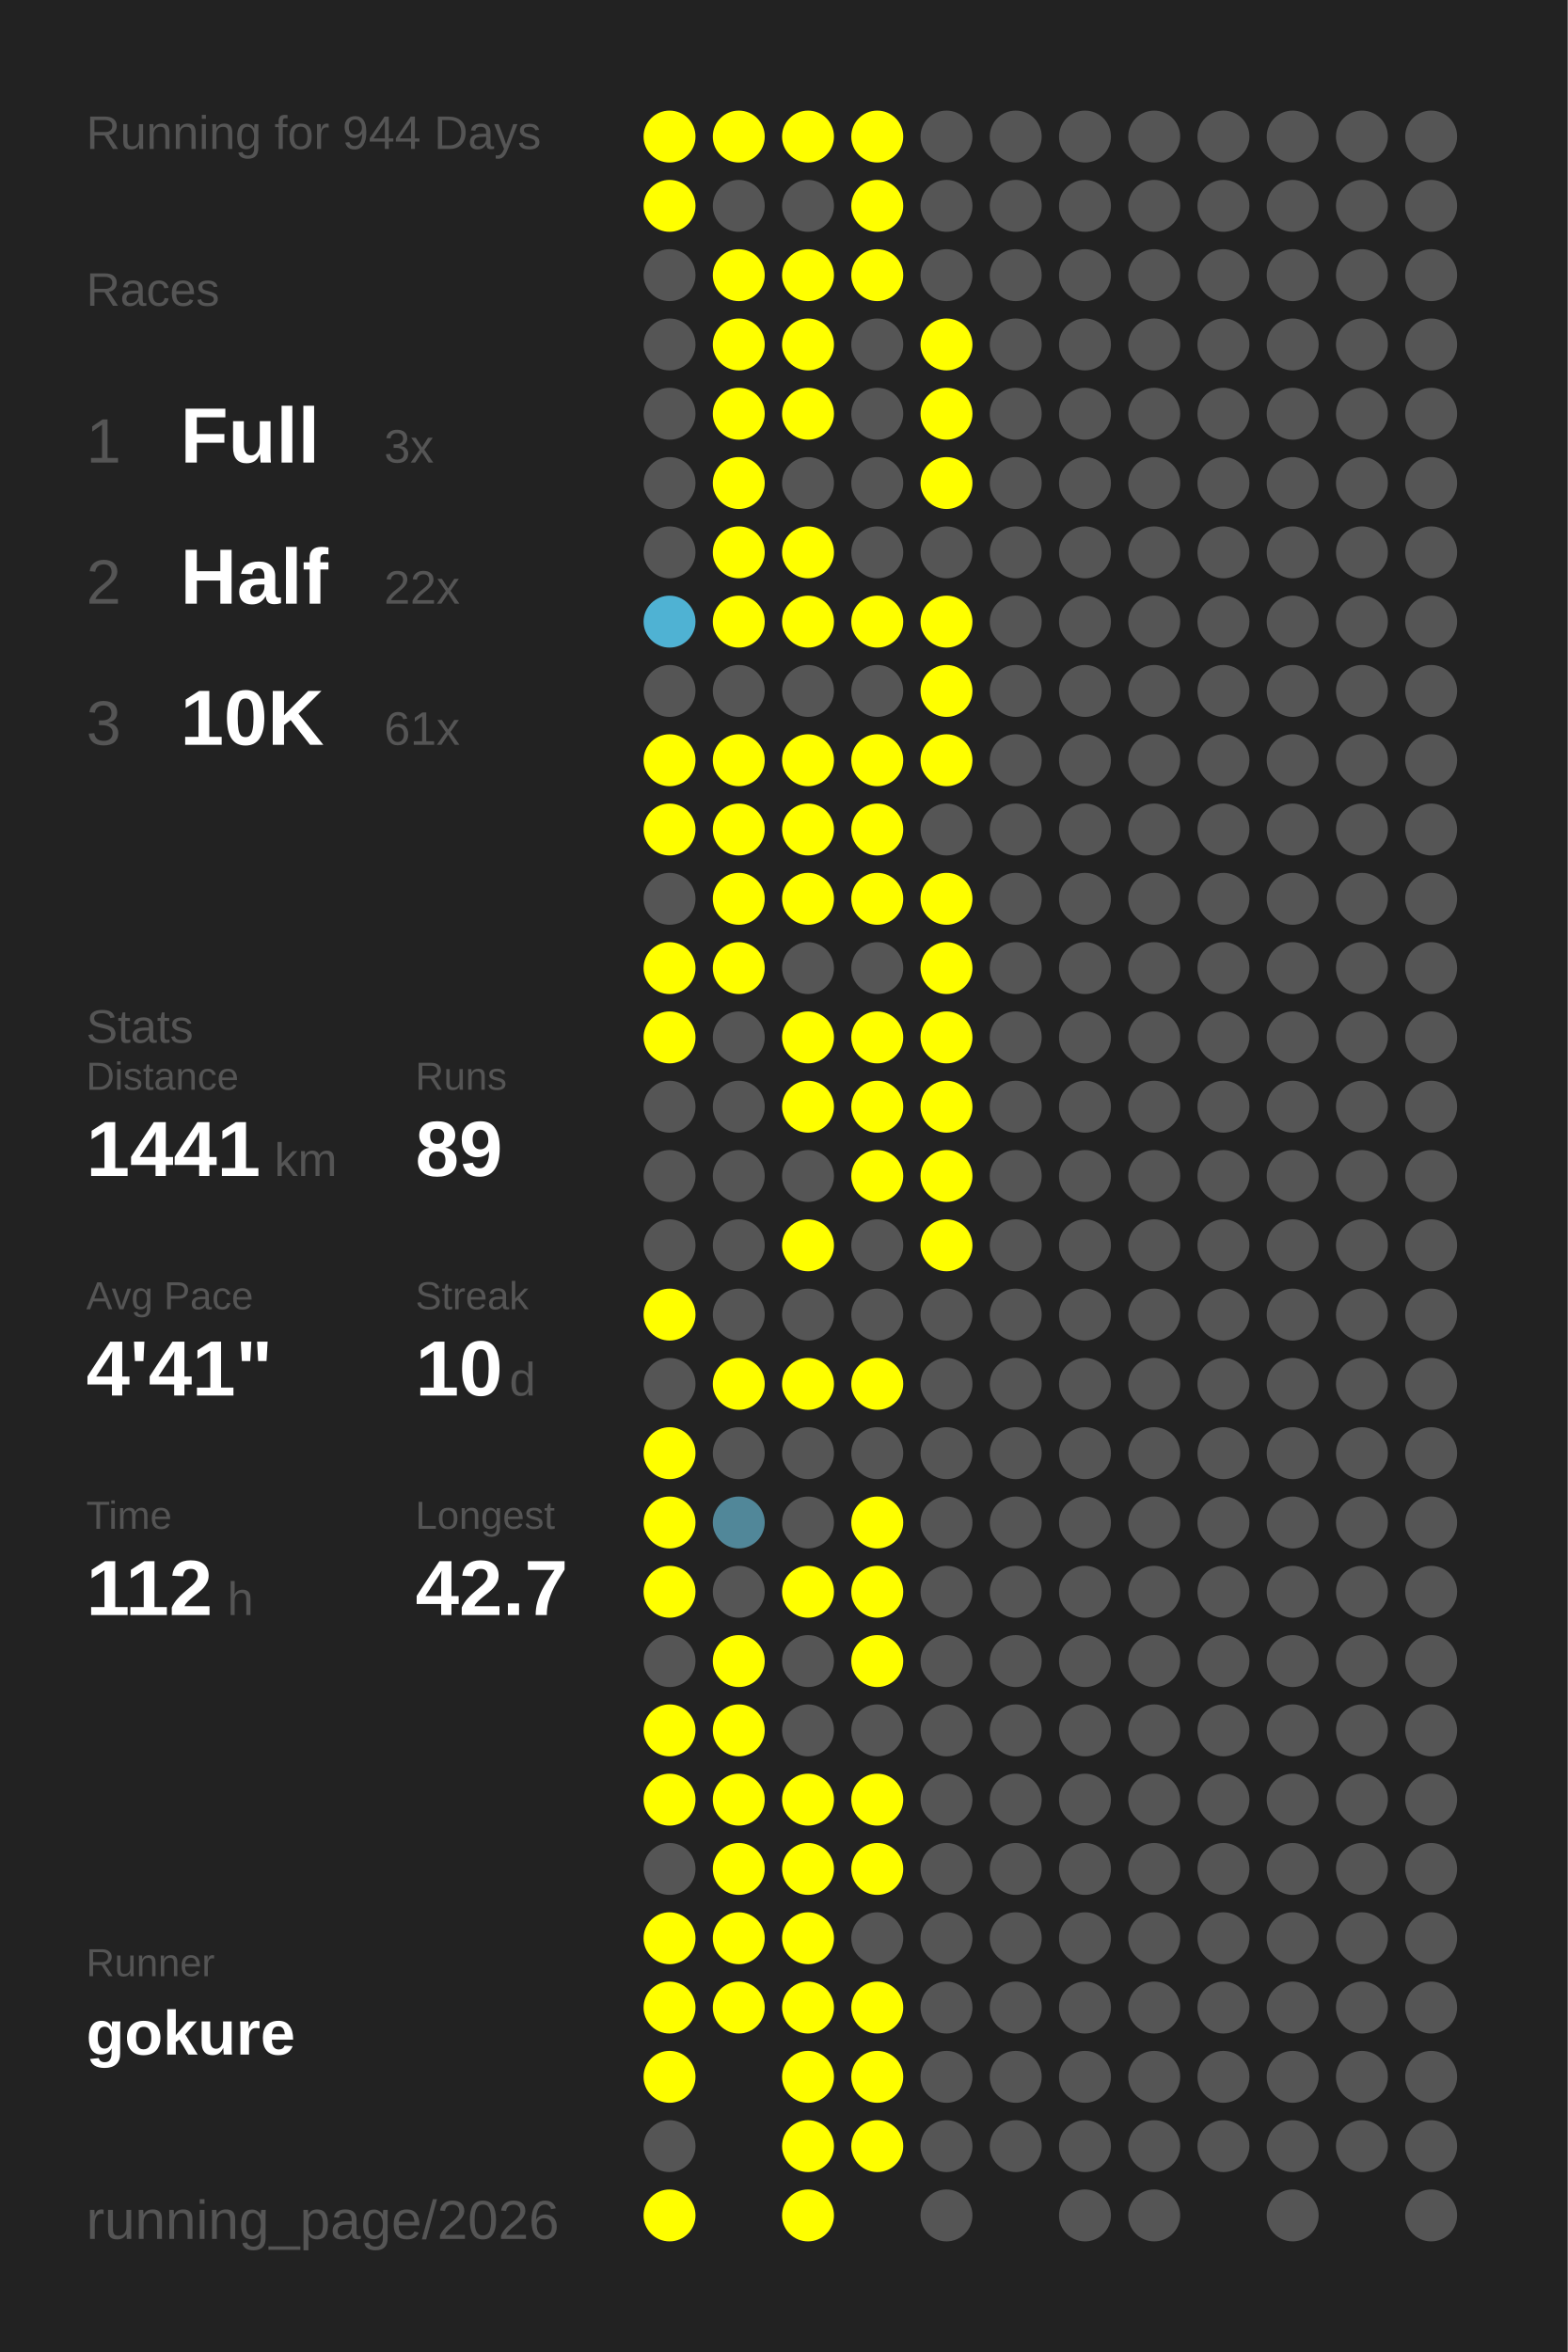
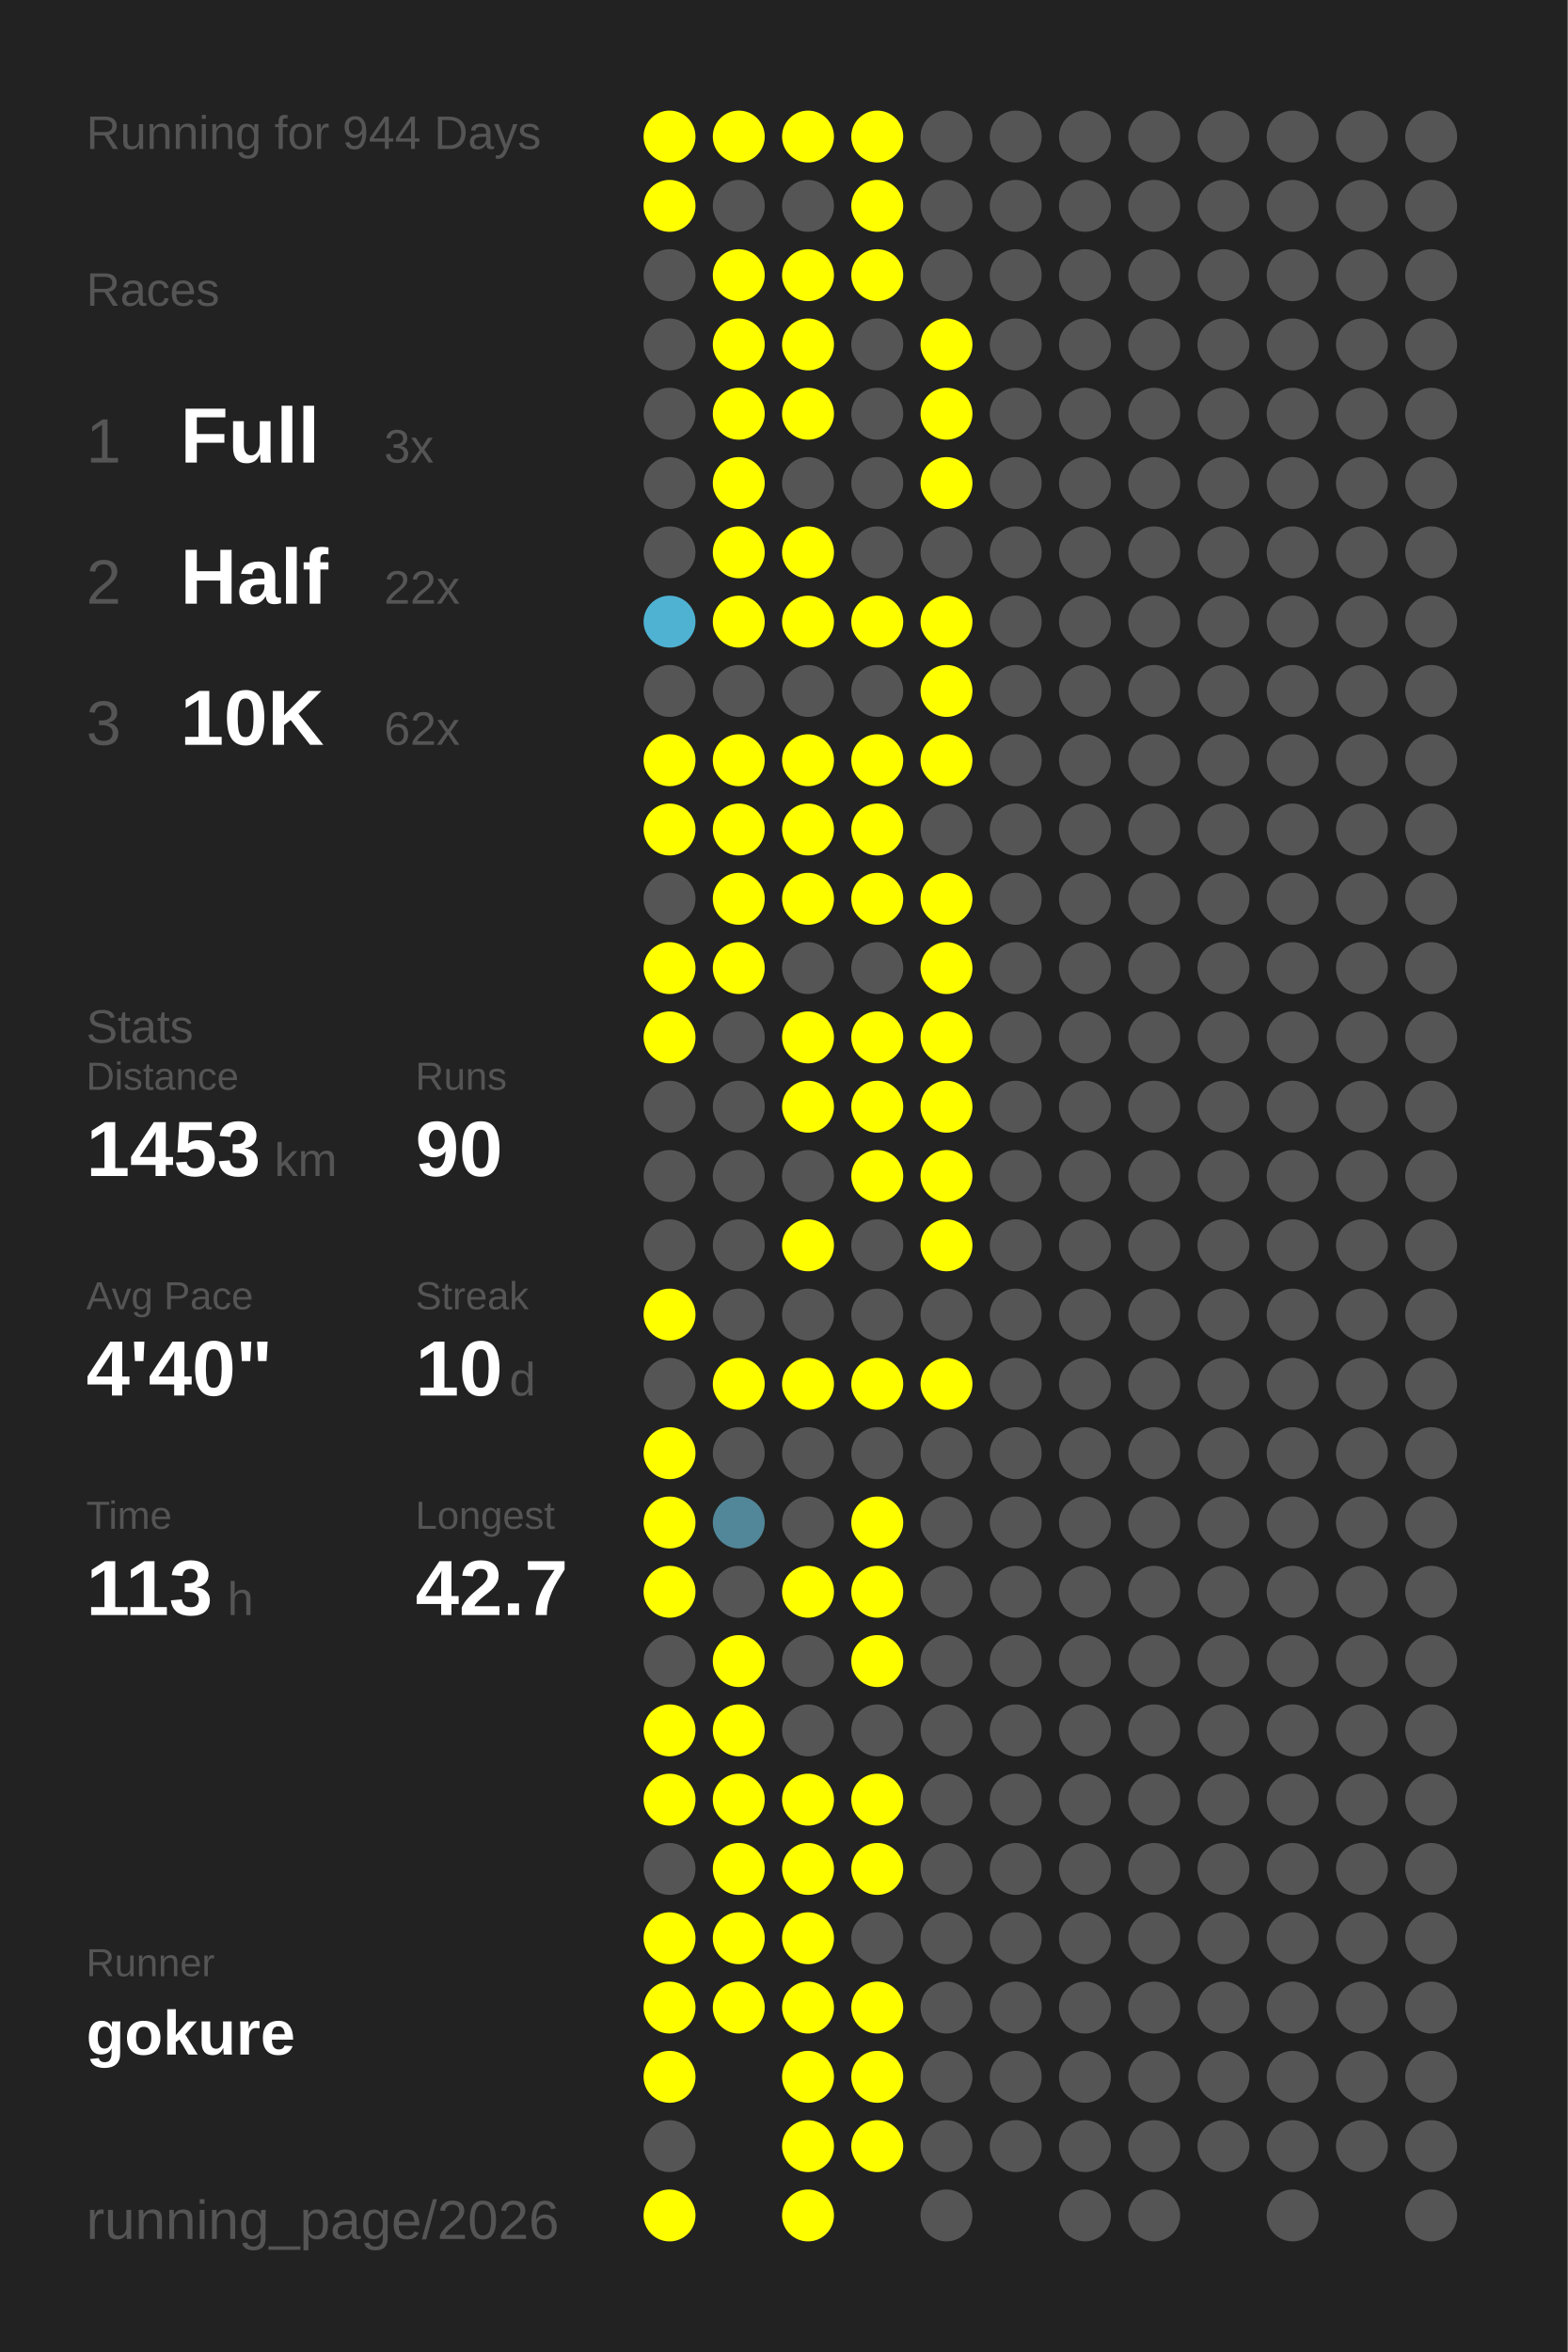
<svg xmlns="http://www.w3.org/2000/svg" baseProfile="full" height="300mm" version="1.1" viewBox="0,0,200,300" width="200mm">
  <defs />
  <rect fill="#222222" height="300" width="200" x="0" y="0" />
  <text fill="#555555" style="font-size:6px; font-family:Arial;" x="11" y="19">Running for 944 Days</text>
  <text fill="#555555" style="font-size:6px; font-family:Arial;" x="11" y="39">Races</text>
  <text fill="#555555" style="font-size:8px; font-family:Arial;" x="11" y="59">1</text>
  <text fill="#FFFFFF" style="font-size:10px; font-family:Arial; font-weight:bold;" x="23" y="59">Full</text>
  <text fill="#555555" style="font-size:6px; font-family:Arial;" x="49" y="59">3x</text>
  <text fill="#555555" style="font-size:8px; font-family:Arial;" x="11" y="77">2</text>
  <text fill="#FFFFFF" style="font-size:10px; font-family:Arial; font-weight:bold;" x="23" y="77">Half</text>
  <text fill="#555555" style="font-size:6px; font-family:Arial;" x="49" y="77">22x</text>
  <text fill="#555555" style="font-size:8px; font-family:Arial;" x="11" y="95">3</text>
  <text fill="#FFFFFF" style="font-size:10px; font-family:Arial; font-weight:bold;" x="23" y="95">10K</text>
-   <text fill="#555555" style="font-size:6px; font-family:Arial;" x="49" y="95">61x</text>
+   <text fill="#555555" style="font-size:6px; font-family:Arial;" x="49" y="95">62x</text>
  <text fill="#555555" style="font-size:6px; font-family:Arial;" x="11" y="133">Stats</text>
  <text fill="#555555" style="font-size:5px; font-family:Arial;" x="11" y="139">Distance</text>
-   <text fill="#FFFFFF" style="font-size:10px; font-family:Arial; font-weight:bold;" x="11" y="150">1441</text>
+   <text fill="#FFFFFF" style="font-size:10px; font-family:Arial; font-weight:bold;" x="11" y="150">1453</text>
  <text fill="#555555" style="font-size:6px; font-family:Arial;" x="35" y="150">km</text>
  <text fill="#555555" style="font-size:5px; font-family:Arial;" x="53" y="139">Runs</text>
-   <text fill="#FFFFFF" style="font-size:10px; font-family:Arial; font-weight:bold;" x="53" y="150">89</text>
+   <text fill="#FFFFFF" style="font-size:10px; font-family:Arial; font-weight:bold;" x="53" y="150">90</text>
  <text fill="#555555" style="font-size:5px; font-family:Arial;" x="11" y="167">Avg Pace</text>
-   <text fill="#FFFFFF" style="font-size:10px; font-family:Arial; font-weight:bold;" x="11" y="178">4'41"</text>
+   <text fill="#FFFFFF" style="font-size:10px; font-family:Arial; font-weight:bold;" x="11" y="178">4'40"</text>
  <text fill="#555555" style="font-size:5px; font-family:Arial;" x="53" y="167">Streak</text>
  <text fill="#FFFFFF" style="font-size:10px; font-family:Arial; font-weight:bold;" x="53" y="178">10</text>
  <text fill="#555555" style="font-size:6px; font-family:Arial;" x="65" y="178">d</text>
  <text fill="#555555" style="font-size:5px; font-family:Arial;" x="11" y="195">Time</text>
-   <text fill="#FFFFFF" style="font-size:10px; font-family:Arial; font-weight:bold;" x="11" y="206">112</text>
+   <text fill="#FFFFFF" style="font-size:10px; font-family:Arial; font-weight:bold;" x="11" y="206">113</text>
  <text fill="#555555" style="font-size:6px; font-family:Arial;" x="29" y="206">h</text>
  <text fill="#555555" style="font-size:5px; font-family:Arial;" x="53" y="195">Longest</text>
  <text fill="#FFFFFF" style="font-size:10px; font-family:Arial; font-weight:bold;" x="53" y="206">42.7</text>
  <text fill="#555555" style="font-size:5px; font-family:Arial;" x="11" y="252.065">Runner</text>
  <text fill="#FFFFFF" style="font-size:8px; font-family:Arial; font-weight:bold;" x="11" y="262.065">gokure</text>
  <text fill="#555555" style="font-size:7px; font-family:Arial;" x="11" y="285.581">running_page/2026</text>
  <circle cx="85.417" cy="17.419" fill="#FFFF00" r="3.312" />
  <circle cx="85.417" cy="26.258" fill="#FFFF00" r="3.312" />
  <circle cx="85.417" cy="35.097" fill="#555555" r="3.312" />
  <circle cx="85.417" cy="43.935" fill="#555555" r="3.312" />
  <circle cx="85.417" cy="52.774" fill="#555555" r="3.312" />
  <circle cx="85.417" cy="61.613" fill="#555555" r="3.312" />
  <circle cx="85.417" cy="70.452" fill="#555555" r="3.312" />
  <circle cx="85.417" cy="79.29" fill="#4fb2d3" r="3.312" />
  <circle cx="85.417" cy="88.129" fill="#555555" r="3.312" />
  <circle cx="85.417" cy="96.968" fill="#FFFF00" r="3.312" />
  <circle cx="85.417" cy="105.806" fill="#FFFF00" r="3.312" />
  <circle cx="85.417" cy="114.645" fill="#555555" r="3.312" />
  <circle cx="85.417" cy="123.484" fill="#FFFF00" r="3.312" />
  <circle cx="85.417" cy="132.323" fill="#FFFF00" r="3.312" />
  <circle cx="85.417" cy="141.161" fill="#555555" r="3.312" />
  <circle cx="85.417" cy="150" fill="#555555" r="3.312" />
  <circle cx="85.417" cy="158.839" fill="#555555" r="3.312" />
  <circle cx="85.417" cy="167.677" fill="#FFFF00" r="3.312" />
  <circle cx="85.417" cy="176.516" fill="#555555" r="3.312" />
  <circle cx="85.417" cy="185.355" fill="#FFFF00" r="3.312" />
  <circle cx="85.417" cy="194.194" fill="#FFFF00" r="3.312" />
  <circle cx="85.417" cy="203.032" fill="#FFFF00" r="3.312" />
  <circle cx="85.417" cy="211.871" fill="#555555" r="3.312" />
  <circle cx="85.417" cy="220.71" fill="#FFFF00" r="3.312" />
  <circle cx="85.417" cy="229.548" fill="#FFFF00" r="3.312" />
  <circle cx="85.417" cy="238.387" fill="#555555" r="3.312" />
  <circle cx="85.417" cy="247.226" fill="#FFFF00" r="3.312" />
  <circle cx="85.417" cy="256.065" fill="#FFFF00" r="3.312" />
  <circle cx="85.417" cy="264.903" fill="#FFFF00" r="3.312" />
  <circle cx="85.417" cy="273.742" fill="#555555" r="3.312" />
  <circle cx="85.417" cy="282.581" fill="#FFFF00" r="3.312" />
  <circle cx="94.25" cy="17.419" fill="#FFFF00" r="3.312" />
  <circle cx="94.25" cy="26.258" fill="#555555" r="3.312" />
  <circle cx="94.25" cy="35.097" fill="#FFFF00" r="3.312" />
  <circle cx="94.25" cy="43.935" fill="#FFFF00" r="3.312" />
  <circle cx="94.25" cy="52.774" fill="#FFFF00" r="3.312" />
  <circle cx="94.25" cy="61.613" fill="#FFFF00" r="3.312" />
  <circle cx="94.25" cy="70.452" fill="#FFFF00" r="3.312" />
  <circle cx="94.25" cy="79.29" fill="#FFFF00" r="3.312" />
  <circle cx="94.25" cy="88.129" fill="#555555" r="3.312" />
  <circle cx="94.25" cy="96.968" fill="#FFFF00" r="3.312" />
  <circle cx="94.25" cy="105.806" fill="#FFFF00" r="3.312" />
  <circle cx="94.25" cy="114.645" fill="#FFFF00" r="3.312" />
  <circle cx="94.25" cy="123.484" fill="#FFFF00" r="3.312" />
  <circle cx="94.25" cy="132.323" fill="#555555" r="3.312" />
  <circle cx="94.25" cy="141.161" fill="#555555" r="3.312" />
  <circle cx="94.25" cy="150" fill="#555555" r="3.312" />
  <circle cx="94.25" cy="158.839" fill="#555555" r="3.312" />
  <circle cx="94.25" cy="167.677" fill="#555555" r="3.312" />
  <circle cx="94.25" cy="176.516" fill="#FFFF00" r="3.312" />
  <circle cx="94.25" cy="185.355" fill="#555555" r="3.312" />
  <circle cx="94.25" cy="194.194" fill="#518799" r="3.312" />
  <circle cx="94.25" cy="203.032" fill="#555555" r="3.312" />
  <circle cx="94.25" cy="211.871" fill="#FFFF00" r="3.312" />
  <circle cx="94.25" cy="220.71" fill="#FFFF00" r="3.312" />
  <circle cx="94.25" cy="229.548" fill="#FFFF00" r="3.312" />
  <circle cx="94.25" cy="238.387" fill="#FFFF00" r="3.312" />
  <circle cx="94.25" cy="247.226" fill="#FFFF00" r="3.312" />
  <circle cx="94.25" cy="256.065" fill="#FFFF00" r="3.312" />
  <circle cx="103.083" cy="17.419" fill="#FFFF00" r="3.312" />
  <circle cx="103.083" cy="26.258" fill="#555555" r="3.312" />
  <circle cx="103.083" cy="35.097" fill="#FFFF00" r="3.312" />
  <circle cx="103.083" cy="43.935" fill="#FFFF00" r="3.312" />
  <circle cx="103.083" cy="52.774" fill="#FFFF00" r="3.312" />
  <circle cx="103.083" cy="61.613" fill="#555555" r="3.312" />
  <circle cx="103.083" cy="70.452" fill="#FFFF00" r="3.312" />
  <circle cx="103.083" cy="79.29" fill="#FFFF00" r="3.312" />
  <circle cx="103.083" cy="88.129" fill="#555555" r="3.312" />
  <circle cx="103.083" cy="96.968" fill="#FFFF00" r="3.312" />
  <circle cx="103.083" cy="105.806" fill="#FFFF00" r="3.312" />
  <circle cx="103.083" cy="114.645" fill="#FFFF00" r="3.312" />
  <circle cx="103.083" cy="123.484" fill="#555555" r="3.312" />
  <circle cx="103.083" cy="132.323" fill="#FFFF00" r="3.312" />
  <circle cx="103.083" cy="141.161" fill="#FFFF00" r="3.312" />
  <circle cx="103.083" cy="150" fill="#555555" r="3.312" />
  <circle cx="103.083" cy="158.839" fill="#FFFF00" r="3.312" />
  <circle cx="103.083" cy="167.677" fill="#555555" r="3.312" />
  <circle cx="103.083" cy="176.516" fill="#FFFF00" r="3.312" />
  <circle cx="103.083" cy="185.355" fill="#555555" r="3.312" />
  <circle cx="103.083" cy="194.194" fill="#555555" r="3.312" />
  <circle cx="103.083" cy="203.032" fill="#FFFF00" r="3.312" />
  <circle cx="103.083" cy="211.871" fill="#555555" r="3.312" />
  <circle cx="103.083" cy="220.71" fill="#555555" r="3.312" />
  <circle cx="103.083" cy="229.548" fill="#FFFF00" r="3.312" />
  <circle cx="103.083" cy="238.387" fill="#FFFF00" r="3.312" />
  <circle cx="103.083" cy="247.226" fill="#FFFF00" r="3.312" />
  <circle cx="103.083" cy="256.065" fill="#FFFF00" r="3.312" />
  <circle cx="103.083" cy="264.903" fill="#FFFF00" r="3.312" />
  <circle cx="103.083" cy="273.742" fill="#FFFF00" r="3.312" />
  <circle cx="103.083" cy="282.581" fill="#FFFF00" r="3.312" />
  <circle cx="111.917" cy="17.419" fill="#FFFF00" r="3.312" />
  <circle cx="111.917" cy="26.258" fill="#FFFF00" r="3.312" />
  <circle cx="111.917" cy="35.097" fill="#FFFF00" r="3.312" />
  <circle cx="111.917" cy="43.935" fill="#555555" r="3.312" />
  <circle cx="111.917" cy="52.774" fill="#555555" r="3.312" />
  <circle cx="111.917" cy="61.613" fill="#555555" r="3.312" />
  <circle cx="111.917" cy="70.452" fill="#555555" r="3.312" />
  <circle cx="111.917" cy="79.29" fill="#FFFF00" r="3.312" />
  <circle cx="111.917" cy="88.129" fill="#555555" r="3.312" />
  <circle cx="111.917" cy="96.968" fill="#FFFF00" r="3.312" />
  <circle cx="111.917" cy="105.806" fill="#FFFF00" r="3.312" />
  <circle cx="111.917" cy="114.645" fill="#FFFF00" r="3.312" />
  <circle cx="111.917" cy="123.484" fill="#555555" r="3.312" />
  <circle cx="111.917" cy="132.323" fill="#FFFF00" r="3.312" />
  <circle cx="111.917" cy="141.161" fill="#FFFF00" r="3.312" />
  <circle cx="111.917" cy="150" fill="#FFFF00" r="3.312" />
  <circle cx="111.917" cy="158.839" fill="#555555" r="3.312" />
  <circle cx="111.917" cy="167.677" fill="#555555" r="3.312" />
  <circle cx="111.917" cy="176.516" fill="#FFFF00" r="3.312" />
  <circle cx="111.917" cy="185.355" fill="#555555" r="3.312" />
  <circle cx="111.917" cy="194.194" fill="#FFFF00" r="3.312" />
  <circle cx="111.917" cy="203.032" fill="#FFFF00" r="3.312" />
  <circle cx="111.917" cy="211.871" fill="#FFFF00" r="3.312" />
  <circle cx="111.917" cy="220.71" fill="#555555" r="3.312" />
  <circle cx="111.917" cy="229.548" fill="#FFFF00" r="3.312" />
  <circle cx="111.917" cy="238.387" fill="#FFFF00" r="3.312" />
  <circle cx="111.917" cy="247.226" fill="#555555" r="3.312" />
  <circle cx="111.917" cy="256.065" fill="#FFFF00" r="3.312" />
  <circle cx="111.917" cy="264.903" fill="#FFFF00" r="3.312" />
  <circle cx="111.917" cy="273.742" fill="#FFFF00" r="3.312" />
  <circle cx="120.75" cy="17.419" fill="#555555" r="3.312" />
  <circle cx="120.75" cy="26.258" fill="#555555" r="3.312" />
  <circle cx="120.75" cy="35.097" fill="#555555" r="3.312" />
  <circle cx="120.75" cy="43.935" fill="#FFFF00" r="3.312" />
  <circle cx="120.75" cy="52.774" fill="#FFFF00" r="3.312" />
  <circle cx="120.75" cy="61.613" fill="#FFFF00" r="3.312" />
  <circle cx="120.75" cy="70.452" fill="#555555" r="3.312" />
  <circle cx="120.75" cy="79.29" fill="#FFFF00" r="3.312" />
  <circle cx="120.75" cy="88.129" fill="#FFFF00" r="3.312" />
  <circle cx="120.75" cy="96.968" fill="#FFFF00" r="3.312" />
  <circle cx="120.75" cy="105.806" fill="#555555" r="3.312" />
  <circle cx="120.75" cy="114.645" fill="#FFFF00" r="3.312" />
  <circle cx="120.75" cy="123.484" fill="#FFFF00" r="3.312" />
  <circle cx="120.75" cy="132.323" fill="#FFFF00" r="3.312" />
  <circle cx="120.75" cy="141.161" fill="#FFFF00" r="3.312" />
  <circle cx="120.75" cy="150" fill="#FFFF00" r="3.312" />
  <circle cx="120.75" cy="158.839" fill="#FFFF00" r="3.312" />
  <circle cx="120.75" cy="167.677" fill="#555555" r="3.312" />
-   <circle cx="120.75" cy="176.516" fill="#555555" r="3.312" />
+   <circle cx="120.75" cy="176.516" fill="#FFFF00" r="3.312" />
  <circle cx="120.75" cy="185.355" fill="#555555" r="3.312" />
  <circle cx="120.75" cy="194.194" fill="#555555" r="3.312" />
  <circle cx="120.75" cy="203.032" fill="#555555" r="3.312" />
  <circle cx="120.75" cy="211.871" fill="#555555" r="3.312" />
  <circle cx="120.75" cy="220.71" fill="#555555" r="3.312" />
  <circle cx="120.75" cy="229.548" fill="#555555" r="3.312" />
  <circle cx="120.75" cy="238.387" fill="#555555" r="3.312" />
  <circle cx="120.75" cy="247.226" fill="#555555" r="3.312" />
  <circle cx="120.75" cy="256.065" fill="#555555" r="3.312" />
  <circle cx="120.75" cy="264.903" fill="#555555" r="3.312" />
  <circle cx="120.75" cy="273.742" fill="#555555" r="3.312" />
  <circle cx="120.75" cy="282.581" fill="#555555" r="3.312" />
  <circle cx="129.583" cy="17.419" fill="#555555" r="3.312" />
  <circle cx="129.583" cy="26.258" fill="#555555" r="3.312" />
  <circle cx="129.583" cy="35.097" fill="#555555" r="3.312" />
  <circle cx="129.583" cy="43.935" fill="#555555" r="3.312" />
  <circle cx="129.583" cy="52.774" fill="#555555" r="3.312" />
  <circle cx="129.583" cy="61.613" fill="#555555" r="3.312" />
  <circle cx="129.583" cy="70.452" fill="#555555" r="3.312" />
  <circle cx="129.583" cy="79.29" fill="#555555" r="3.312" />
  <circle cx="129.583" cy="88.129" fill="#555555" r="3.312" />
  <circle cx="129.583" cy="96.968" fill="#555555" r="3.312" />
  <circle cx="129.583" cy="105.806" fill="#555555" r="3.312" />
  <circle cx="129.583" cy="114.645" fill="#555555" r="3.312" />
  <circle cx="129.583" cy="123.484" fill="#555555" r="3.312" />
  <circle cx="129.583" cy="132.323" fill="#555555" r="3.312" />
  <circle cx="129.583" cy="141.161" fill="#555555" r="3.312" />
  <circle cx="129.583" cy="150" fill="#555555" r="3.312" />
  <circle cx="129.583" cy="158.839" fill="#555555" r="3.312" />
  <circle cx="129.583" cy="167.677" fill="#555555" r="3.312" />
  <circle cx="129.583" cy="176.516" fill="#555555" r="3.312" />
  <circle cx="129.583" cy="185.355" fill="#555555" r="3.312" />
  <circle cx="129.583" cy="194.194" fill="#555555" r="3.312" />
  <circle cx="129.583" cy="203.032" fill="#555555" r="3.312" />
  <circle cx="129.583" cy="211.871" fill="#555555" r="3.312" />
  <circle cx="129.583" cy="220.71" fill="#555555" r="3.312" />
  <circle cx="129.583" cy="229.548" fill="#555555" r="3.312" />
  <circle cx="129.583" cy="238.387" fill="#555555" r="3.312" />
  <circle cx="129.583" cy="247.226" fill="#555555" r="3.312" />
  <circle cx="129.583" cy="256.065" fill="#555555" r="3.312" />
  <circle cx="129.583" cy="264.903" fill="#555555" r="3.312" />
  <circle cx="129.583" cy="273.742" fill="#555555" r="3.312" />
  <circle cx="138.417" cy="17.419" fill="#555555" r="3.312" />
  <circle cx="138.417" cy="26.258" fill="#555555" r="3.312" />
  <circle cx="138.417" cy="35.097" fill="#555555" r="3.312" />
  <circle cx="138.417" cy="43.935" fill="#555555" r="3.312" />
  <circle cx="138.417" cy="52.774" fill="#555555" r="3.312" />
  <circle cx="138.417" cy="61.613" fill="#555555" r="3.312" />
  <circle cx="138.417" cy="70.452" fill="#555555" r="3.312" />
  <circle cx="138.417" cy="79.29" fill="#555555" r="3.312" />
  <circle cx="138.417" cy="88.129" fill="#555555" r="3.312" />
  <circle cx="138.417" cy="96.968" fill="#555555" r="3.312" />
  <circle cx="138.417" cy="105.806" fill="#555555" r="3.312" />
  <circle cx="138.417" cy="114.645" fill="#555555" r="3.312" />
  <circle cx="138.417" cy="123.484" fill="#555555" r="3.312" />
  <circle cx="138.417" cy="132.323" fill="#555555" r="3.312" />
  <circle cx="138.417" cy="141.161" fill="#555555" r="3.312" />
  <circle cx="138.417" cy="150" fill="#555555" r="3.312" />
  <circle cx="138.417" cy="158.839" fill="#555555" r="3.312" />
  <circle cx="138.417" cy="167.677" fill="#555555" r="3.312" />
  <circle cx="138.417" cy="176.516" fill="#555555" r="3.312" />
  <circle cx="138.417" cy="185.355" fill="#555555" r="3.312" />
  <circle cx="138.417" cy="194.194" fill="#555555" r="3.312" />
  <circle cx="138.417" cy="203.032" fill="#555555" r="3.312" />
  <circle cx="138.417" cy="211.871" fill="#555555" r="3.312" />
  <circle cx="138.417" cy="220.71" fill="#555555" r="3.312" />
  <circle cx="138.417" cy="229.548" fill="#555555" r="3.312" />
  <circle cx="138.417" cy="238.387" fill="#555555" r="3.312" />
  <circle cx="138.417" cy="247.226" fill="#555555" r="3.312" />
  <circle cx="138.417" cy="256.065" fill="#555555" r="3.312" />
  <circle cx="138.417" cy="264.903" fill="#555555" r="3.312" />
  <circle cx="138.417" cy="273.742" fill="#555555" r="3.312" />
  <circle cx="138.417" cy="282.581" fill="#555555" r="3.312" />
  <circle cx="147.25" cy="17.419" fill="#555555" r="3.312" />
  <circle cx="147.25" cy="26.258" fill="#555555" r="3.312" />
  <circle cx="147.25" cy="35.097" fill="#555555" r="3.312" />
  <circle cx="147.25" cy="43.935" fill="#555555" r="3.312" />
  <circle cx="147.25" cy="52.774" fill="#555555" r="3.312" />
  <circle cx="147.25" cy="61.613" fill="#555555" r="3.312" />
  <circle cx="147.25" cy="70.452" fill="#555555" r="3.312" />
  <circle cx="147.25" cy="79.29" fill="#555555" r="3.312" />
  <circle cx="147.25" cy="88.129" fill="#555555" r="3.312" />
  <circle cx="147.25" cy="96.968" fill="#555555" r="3.312" />
  <circle cx="147.25" cy="105.806" fill="#555555" r="3.312" />
  <circle cx="147.25" cy="114.645" fill="#555555" r="3.312" />
  <circle cx="147.25" cy="123.484" fill="#555555" r="3.312" />
  <circle cx="147.25" cy="132.323" fill="#555555" r="3.312" />
  <circle cx="147.25" cy="141.161" fill="#555555" r="3.312" />
  <circle cx="147.25" cy="150" fill="#555555" r="3.312" />
  <circle cx="147.25" cy="158.839" fill="#555555" r="3.312" />
  <circle cx="147.25" cy="167.677" fill="#555555" r="3.312" />
  <circle cx="147.25" cy="176.516" fill="#555555" r="3.312" />
  <circle cx="147.25" cy="185.355" fill="#555555" r="3.312" />
  <circle cx="147.25" cy="194.194" fill="#555555" r="3.312" />
  <circle cx="147.25" cy="203.032" fill="#555555" r="3.312" />
  <circle cx="147.25" cy="211.871" fill="#555555" r="3.312" />
  <circle cx="147.25" cy="220.71" fill="#555555" r="3.312" />
  <circle cx="147.25" cy="229.548" fill="#555555" r="3.312" />
  <circle cx="147.25" cy="238.387" fill="#555555" r="3.312" />
  <circle cx="147.25" cy="247.226" fill="#555555" r="3.312" />
  <circle cx="147.25" cy="256.065" fill="#555555" r="3.312" />
  <circle cx="147.25" cy="264.903" fill="#555555" r="3.312" />
  <circle cx="147.25" cy="273.742" fill="#555555" r="3.312" />
  <circle cx="147.25" cy="282.581" fill="#555555" r="3.312" />
  <circle cx="156.083" cy="17.419" fill="#555555" r="3.312" />
  <circle cx="156.083" cy="26.258" fill="#555555" r="3.312" />
  <circle cx="156.083" cy="35.097" fill="#555555" r="3.312" />
  <circle cx="156.083" cy="43.935" fill="#555555" r="3.312" />
  <circle cx="156.083" cy="52.774" fill="#555555" r="3.312" />
  <circle cx="156.083" cy="61.613" fill="#555555" r="3.312" />
  <circle cx="156.083" cy="70.452" fill="#555555" r="3.312" />
  <circle cx="156.083" cy="79.29" fill="#555555" r="3.312" />
  <circle cx="156.083" cy="88.129" fill="#555555" r="3.312" />
  <circle cx="156.083" cy="96.968" fill="#555555" r="3.312" />
  <circle cx="156.083" cy="105.806" fill="#555555" r="3.312" />
  <circle cx="156.083" cy="114.645" fill="#555555" r="3.312" />
  <circle cx="156.083" cy="123.484" fill="#555555" r="3.312" />
  <circle cx="156.083" cy="132.323" fill="#555555" r="3.312" />
  <circle cx="156.083" cy="141.161" fill="#555555" r="3.312" />
  <circle cx="156.083" cy="150" fill="#555555" r="3.312" />
  <circle cx="156.083" cy="158.839" fill="#555555" r="3.312" />
  <circle cx="156.083" cy="167.677" fill="#555555" r="3.312" />
  <circle cx="156.083" cy="176.516" fill="#555555" r="3.312" />
  <circle cx="156.083" cy="185.355" fill="#555555" r="3.312" />
  <circle cx="156.083" cy="194.194" fill="#555555" r="3.312" />
  <circle cx="156.083" cy="203.032" fill="#555555" r="3.312" />
  <circle cx="156.083" cy="211.871" fill="#555555" r="3.312" />
  <circle cx="156.083" cy="220.71" fill="#555555" r="3.312" />
  <circle cx="156.083" cy="229.548" fill="#555555" r="3.312" />
  <circle cx="156.083" cy="238.387" fill="#555555" r="3.312" />
  <circle cx="156.083" cy="247.226" fill="#555555" r="3.312" />
  <circle cx="156.083" cy="256.065" fill="#555555" r="3.312" />
  <circle cx="156.083" cy="264.903" fill="#555555" r="3.312" />
  <circle cx="156.083" cy="273.742" fill="#555555" r="3.312" />
  <circle cx="164.917" cy="17.419" fill="#555555" r="3.312" />
  <circle cx="164.917" cy="26.258" fill="#555555" r="3.312" />
  <circle cx="164.917" cy="35.097" fill="#555555" r="3.312" />
  <circle cx="164.917" cy="43.935" fill="#555555" r="3.312" />
  <circle cx="164.917" cy="52.774" fill="#555555" r="3.312" />
  <circle cx="164.917" cy="61.613" fill="#555555" r="3.312" />
  <circle cx="164.917" cy="70.452" fill="#555555" r="3.312" />
  <circle cx="164.917" cy="79.29" fill="#555555" r="3.312" />
  <circle cx="164.917" cy="88.129" fill="#555555" r="3.312" />
  <circle cx="164.917" cy="96.968" fill="#555555" r="3.312" />
  <circle cx="164.917" cy="105.806" fill="#555555" r="3.312" />
  <circle cx="164.917" cy="114.645" fill="#555555" r="3.312" />
  <circle cx="164.917" cy="123.484" fill="#555555" r="3.312" />
  <circle cx="164.917" cy="132.323" fill="#555555" r="3.312" />
  <circle cx="164.917" cy="141.161" fill="#555555" r="3.312" />
  <circle cx="164.917" cy="150" fill="#555555" r="3.312" />
  <circle cx="164.917" cy="158.839" fill="#555555" r="3.312" />
  <circle cx="164.917" cy="167.677" fill="#555555" r="3.312" />
  <circle cx="164.917" cy="176.516" fill="#555555" r="3.312" />
  <circle cx="164.917" cy="185.355" fill="#555555" r="3.312" />
  <circle cx="164.917" cy="194.194" fill="#555555" r="3.312" />
  <circle cx="164.917" cy="203.032" fill="#555555" r="3.312" />
  <circle cx="164.917" cy="211.871" fill="#555555" r="3.312" />
  <circle cx="164.917" cy="220.71" fill="#555555" r="3.312" />
  <circle cx="164.917" cy="229.548" fill="#555555" r="3.312" />
  <circle cx="164.917" cy="238.387" fill="#555555" r="3.312" />
  <circle cx="164.917" cy="247.226" fill="#555555" r="3.312" />
  <circle cx="164.917" cy="256.065" fill="#555555" r="3.312" />
  <circle cx="164.917" cy="264.903" fill="#555555" r="3.312" />
  <circle cx="164.917" cy="273.742" fill="#555555" r="3.312" />
  <circle cx="164.917" cy="282.581" fill="#555555" r="3.312" />
  <circle cx="173.75" cy="17.419" fill="#555555" r="3.312" />
  <circle cx="173.75" cy="26.258" fill="#555555" r="3.312" />
  <circle cx="173.75" cy="35.097" fill="#555555" r="3.312" />
  <circle cx="173.75" cy="43.935" fill="#555555" r="3.312" />
  <circle cx="173.75" cy="52.774" fill="#555555" r="3.312" />
  <circle cx="173.75" cy="61.613" fill="#555555" r="3.312" />
  <circle cx="173.75" cy="70.452" fill="#555555" r="3.312" />
  <circle cx="173.75" cy="79.29" fill="#555555" r="3.312" />
  <circle cx="173.75" cy="88.129" fill="#555555" r="3.312" />
  <circle cx="173.75" cy="96.968" fill="#555555" r="3.312" />
  <circle cx="173.75" cy="105.806" fill="#555555" r="3.312" />
  <circle cx="173.75" cy="114.645" fill="#555555" r="3.312" />
  <circle cx="173.75" cy="123.484" fill="#555555" r="3.312" />
  <circle cx="173.75" cy="132.323" fill="#555555" r="3.312" />
  <circle cx="173.75" cy="141.161" fill="#555555" r="3.312" />
  <circle cx="173.75" cy="150" fill="#555555" r="3.312" />
  <circle cx="173.75" cy="158.839" fill="#555555" r="3.312" />
  <circle cx="173.75" cy="167.677" fill="#555555" r="3.312" />
  <circle cx="173.75" cy="176.516" fill="#555555" r="3.312" />
  <circle cx="173.75" cy="185.355" fill="#555555" r="3.312" />
  <circle cx="173.75" cy="194.194" fill="#555555" r="3.312" />
  <circle cx="173.75" cy="203.032" fill="#555555" r="3.312" />
  <circle cx="173.75" cy="211.871" fill="#555555" r="3.312" />
  <circle cx="173.75" cy="220.71" fill="#555555" r="3.312" />
  <circle cx="173.75" cy="229.548" fill="#555555" r="3.312" />
  <circle cx="173.75" cy="238.387" fill="#555555" r="3.312" />
  <circle cx="173.75" cy="247.226" fill="#555555" r="3.312" />
  <circle cx="173.75" cy="256.065" fill="#555555" r="3.312" />
  <circle cx="173.75" cy="264.903" fill="#555555" r="3.312" />
  <circle cx="173.75" cy="273.742" fill="#555555" r="3.312" />
  <circle cx="182.583" cy="17.419" fill="#555555" r="3.312" />
  <circle cx="182.583" cy="26.258" fill="#555555" r="3.312" />
  <circle cx="182.583" cy="35.097" fill="#555555" r="3.312" />
  <circle cx="182.583" cy="43.935" fill="#555555" r="3.312" />
  <circle cx="182.583" cy="52.774" fill="#555555" r="3.312" />
  <circle cx="182.583" cy="61.613" fill="#555555" r="3.312" />
  <circle cx="182.583" cy="70.452" fill="#555555" r="3.312" />
  <circle cx="182.583" cy="79.29" fill="#555555" r="3.312" />
  <circle cx="182.583" cy="88.129" fill="#555555" r="3.312" />
  <circle cx="182.583" cy="96.968" fill="#555555" r="3.312" />
  <circle cx="182.583" cy="105.806" fill="#555555" r="3.312" />
  <circle cx="182.583" cy="114.645" fill="#555555" r="3.312" />
  <circle cx="182.583" cy="123.484" fill="#555555" r="3.312" />
  <circle cx="182.583" cy="132.323" fill="#555555" r="3.312" />
  <circle cx="182.583" cy="141.161" fill="#555555" r="3.312" />
  <circle cx="182.583" cy="150" fill="#555555" r="3.312" />
  <circle cx="182.583" cy="158.839" fill="#555555" r="3.312" />
  <circle cx="182.583" cy="167.677" fill="#555555" r="3.312" />
  <circle cx="182.583" cy="176.516" fill="#555555" r="3.312" />
  <circle cx="182.583" cy="185.355" fill="#555555" r="3.312" />
  <circle cx="182.583" cy="194.194" fill="#555555" r="3.312" />
  <circle cx="182.583" cy="203.032" fill="#555555" r="3.312" />
  <circle cx="182.583" cy="211.871" fill="#555555" r="3.312" />
  <circle cx="182.583" cy="220.71" fill="#555555" r="3.312" />
  <circle cx="182.583" cy="229.548" fill="#555555" r="3.312" />
  <circle cx="182.583" cy="238.387" fill="#555555" r="3.312" />
  <circle cx="182.583" cy="247.226" fill="#555555" r="3.312" />
  <circle cx="182.583" cy="256.065" fill="#555555" r="3.312" />
  <circle cx="182.583" cy="264.903" fill="#555555" r="3.312" />
  <circle cx="182.583" cy="273.742" fill="#555555" r="3.312" />
  <circle cx="182.583" cy="282.581" fill="#555555" r="3.312" />
</svg>
